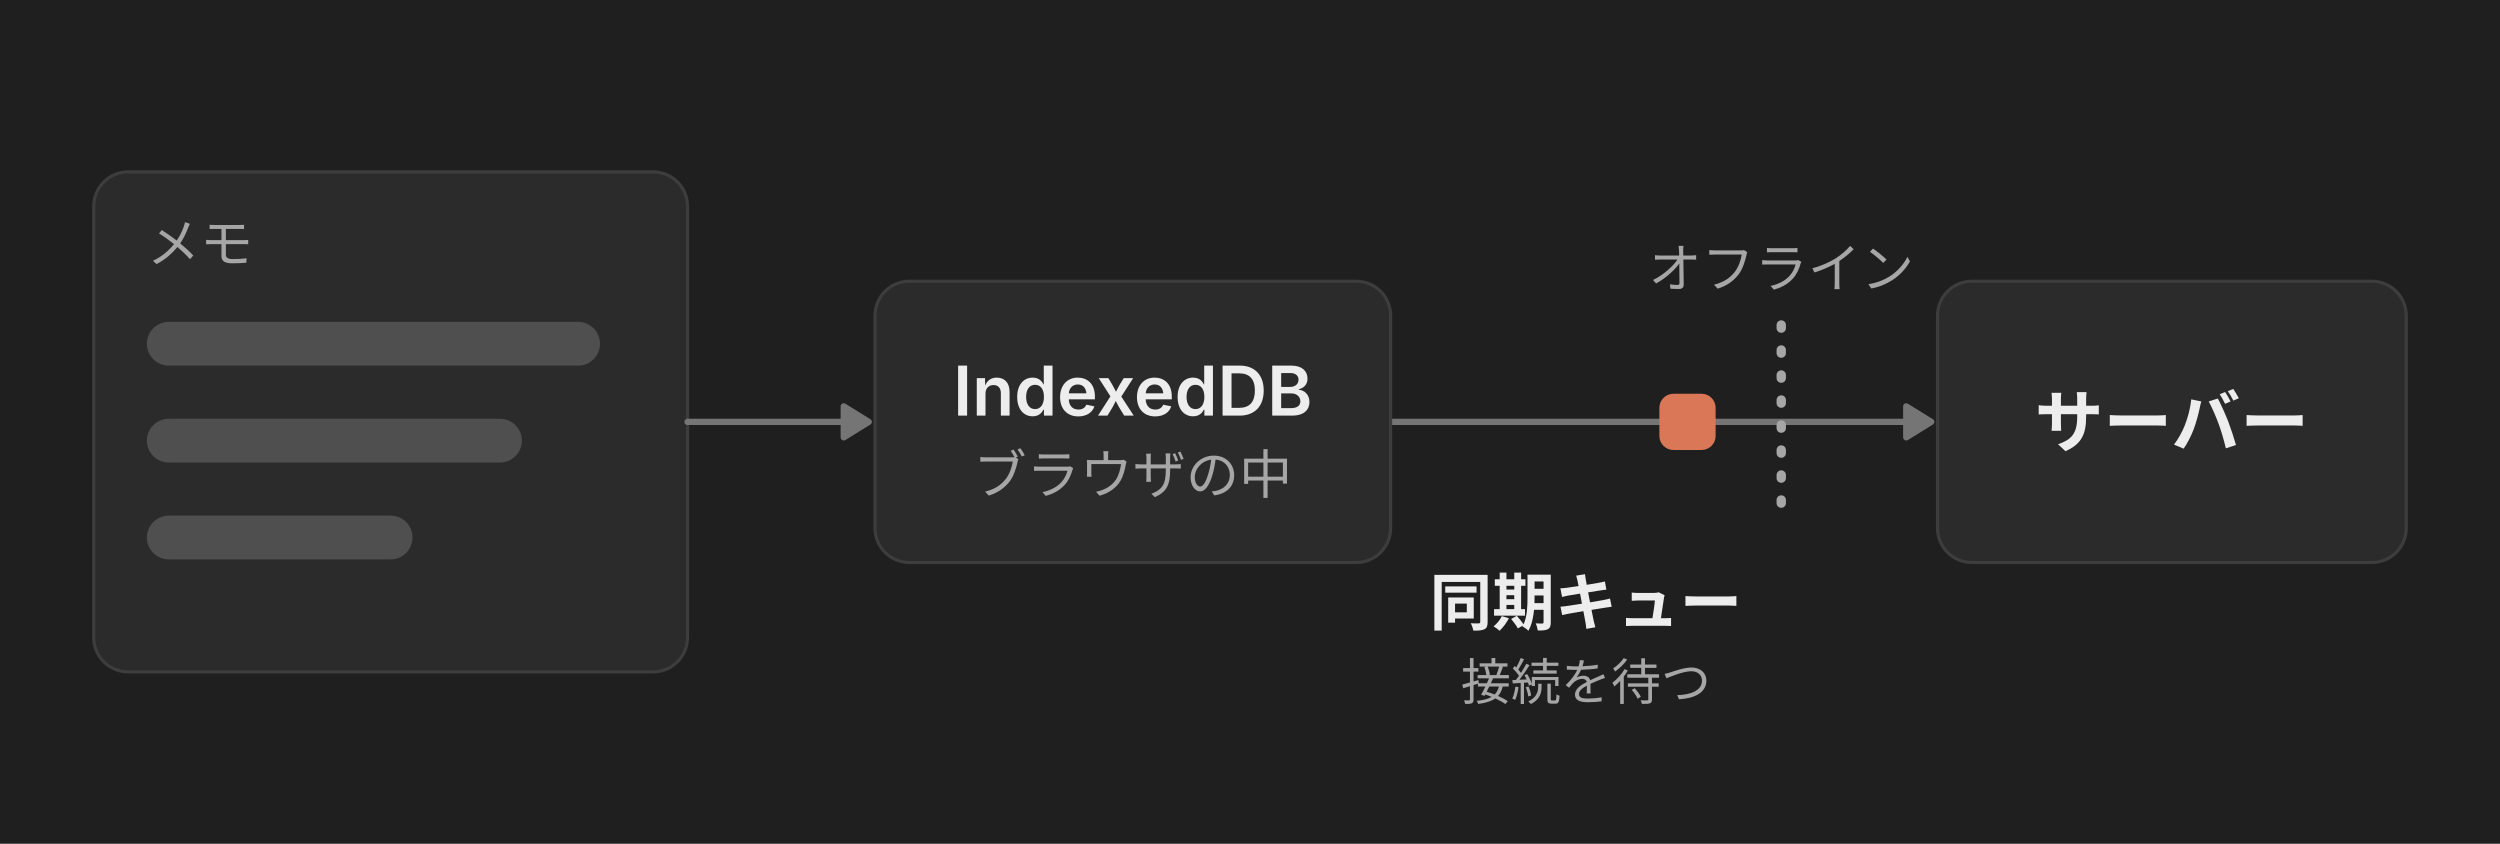
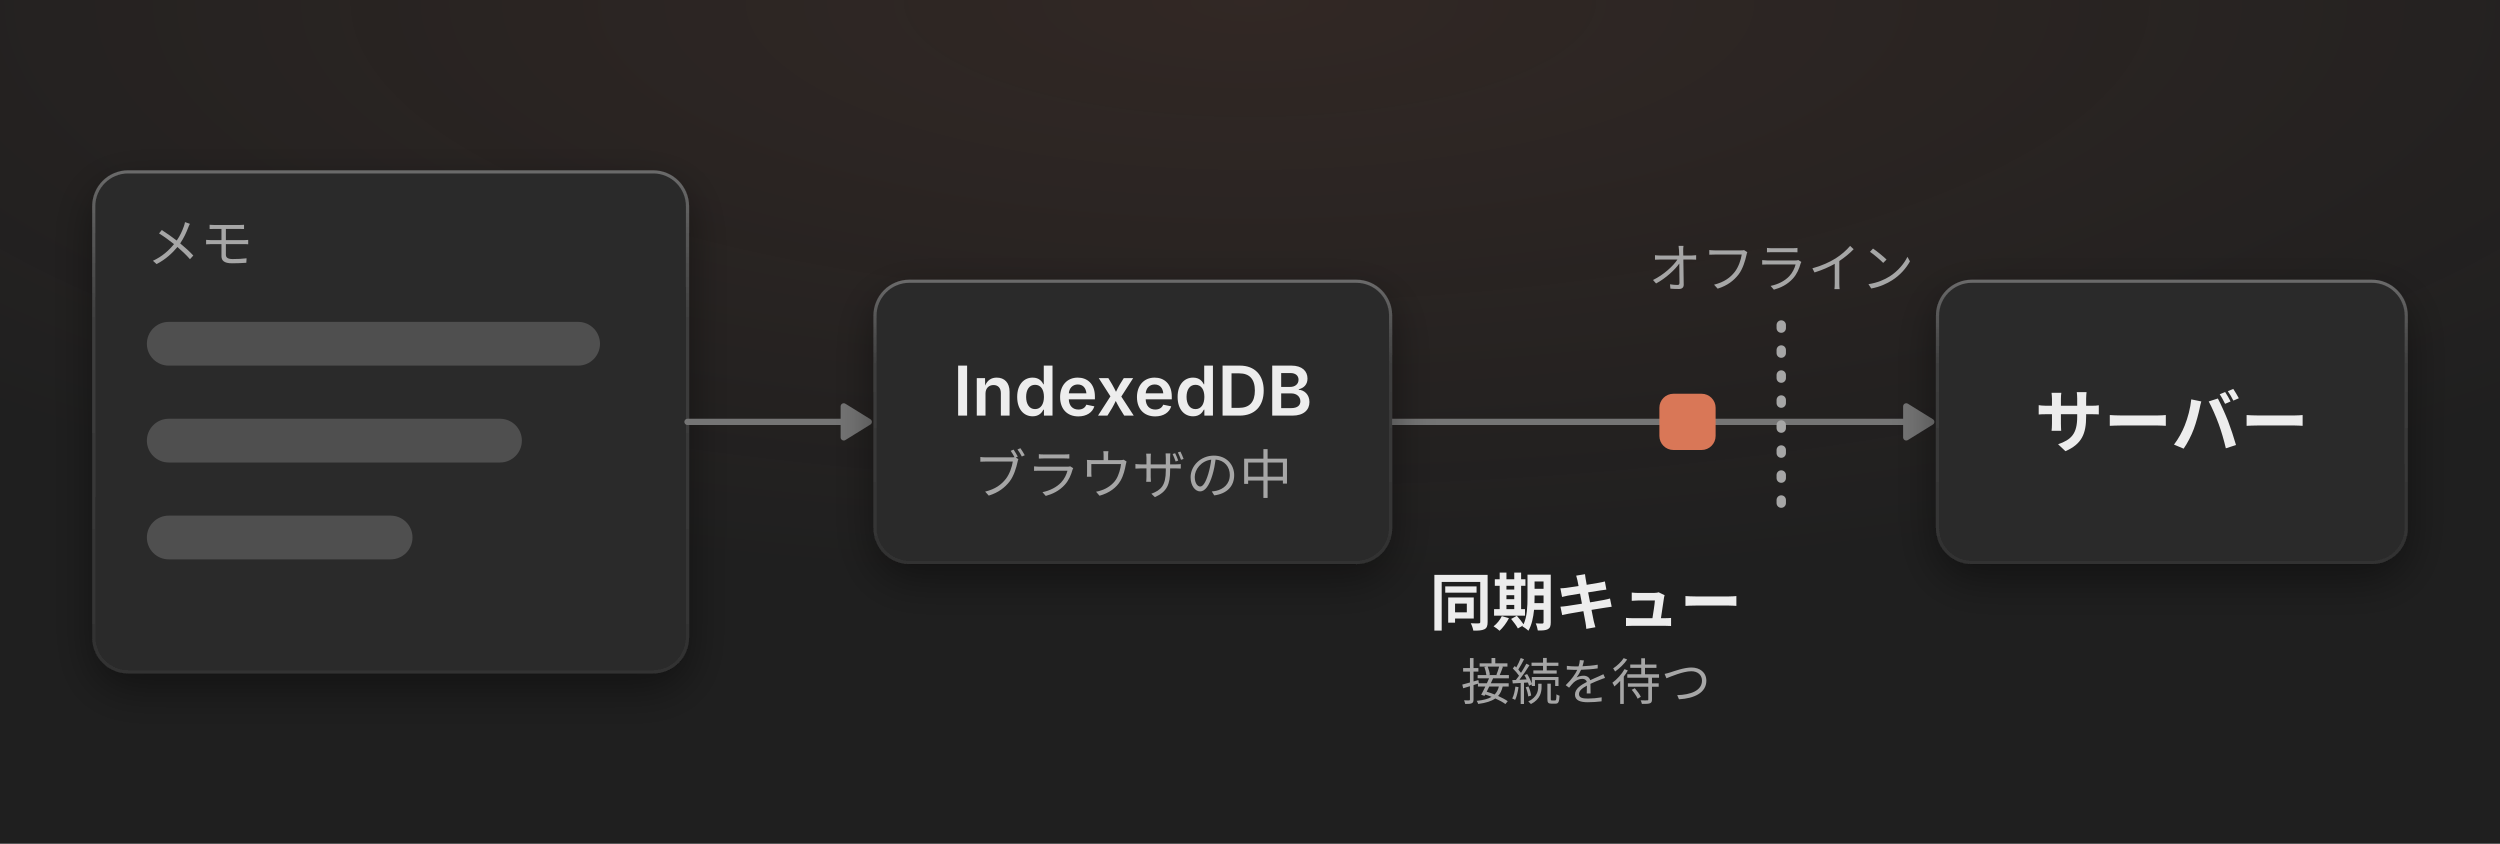
<svg xmlns="http://www.w3.org/2000/svg" viewBox="0 0 1600 540" width="1600" height="540" font-family="Inter, ui-sans-serif, system-ui, -apple-system, 'Segoe UI', 'Hiragino Sans', 'Yu Gothic', Meiryo, sans-serif" data-plays="11.6">
  <rect width="1600" height="540" fill="#1f1f1f" />
+   <defs>
+     <radialGradient id="finish-light" cx="50%" cy="0%" r="70%">
+       <stop offset="0" stop-color="#d97757" stop-opacity="0.1" />
+       <stop offset="1" stop-color="#d97757" stop-opacity="0" />
+     </radialGradient>
+     <filter id="finish-lift" x="-15%" y="-20%" width="130%" height="160%">
+       <feDropShadow dx="0" dy="10" stdDeviation="14" flood-color="#000" flood-opacity="0.42" />
+     </filter>
+     <linearGradient id="finish-rim" x1="0" y1="0" x2="0" y2="1">
+       <stop offset="0" stop-color="#6a6a6a" />
+       <stop offset="0.3" stop-color="#3d3d3d" />
+       <stop offset="1" stop-color="#323232" />
+     </linearGradient>
+     <linearGradient id="finish-warm-rim" x1="0" y1="0" x2="0" y2="1">
+       <stop offset="0" stop-color="#a0664f" />
+       <stop offset="0.3" stop-color="#6b4435" />
+       <stop offset="1" stop-color="#55362a" />
+     </linearGradient>
+   </defs>
+   <rect width="1600" height="540" fill="url(#finish-light)" />
  <g>
-     <rect x="60" y="110" width="380" height="320" rx="22" fill="#2b2b2b" stroke="#3d3d3d" stroke-width="2" />
+     <rect x="60" y="110" width="380" height="320" rx="22" fill="#2b2b2b" stroke="url(#finish-rim)" stroke-width="2" filter="url(#finish-lift)" />
    <text x="94" y="168" font-size="34" fill="#a6a6a6">メモ</text>
    <rect x="94" y="206" width="290" height="28" rx="14" fill="#4f4f4f">
      <animate attributeName="width" dur="13s" repeatCount="indefinite" values="0;0;290;290;0;0" keyTimes="0;0.046;0.123;0.939;0.946;1" />
      <animate attributeName="opacity" dur="13s" repeatCount="indefinite" values="1;1;0;0;1;1" keyTimes="0;0.892;0.931;0.954;0.969;1" calcMode="spline" keySplines="0.4 0 0.2 1;0.4 0 0.2 1;0.4 0 0.2 1;0.4 0 0.2 1;0.4 0 0.2 1" />
    </rect>
    <rect x="94" y="268" width="240" height="28" rx="14" fill="#4f4f4f">
      <animate attributeName="width" dur="13s" repeatCount="indefinite" values="0;0;240;240;0;0" keyTimes="0;0.169;0.246;0.939;0.946;1" />
      <animate attributeName="opacity" dur="13s" repeatCount="indefinite" values="1;1;0;0;1;1" keyTimes="0;0.892;0.931;0.954;0.969;1" calcMode="spline" keySplines="0.4 0 0.2 1;0.4 0 0.2 1;0.4 0 0.2 1;0.4 0 0.2 1;0.4 0 0.2 1" />
    </rect>
    <rect x="94" y="330" width="170" height="28" rx="14" fill="#4f4f4f">
      <animate attributeName="width" dur="13s" repeatCount="indefinite" values="0;0;170;170;0;0" keyTimes="0;0.292;0.369;0.939;0.946;1" />
      <animate attributeName="opacity" dur="13s" repeatCount="indefinite" values="1;1;0;0;1;1" keyTimes="0;0.892;0.931;0.954;0.969;1" calcMode="spline" keySplines="0.4 0 0.2 1;0.4 0 0.2 1;0.4 0 0.2 1;0.4 0 0.2 1;0.4 0 0.2 1" />
    </rect>
  </g>
  <g>
    <path d="M890 270 L1220 270" fill="none" stroke="#757575" stroke-width="4" stroke-linecap="round" stroke-linejoin="round" pathLength="1" />
    <path d="M0 0 L-16 -9.92 L-16 9.92Z" fill="#757575" stroke="#757575" stroke-width="4" stroke-linejoin="round" transform="translate(1236 270) rotate(0)" />
    <path d="M1140 208 L1140 332" fill="none" stroke="#a6a6a6" stroke-width="6" stroke-linecap="round" stroke-linejoin="round" stroke-dasharray="2 14">
      <animate attributeName="opacity" dur="13s" repeatCount="indefinite" values="1;1;0;0;1;1" keyTimes="0;0.538;0.569;0.923;0.962;1" calcMode="spline" keySplines="0.4 0 0.2 1;0.4 0 0.2 1;0.4 0 0.2 1;0.4 0 0.2 1;0.4 0 0.2 1" />
    </path>
    <g>
      <text x="1140" y="184" text-anchor="middle" font-size="34" fill="#a6a6a6">オフライン<animate attributeName="opacity" dur="13s" repeatCount="indefinite" values="1;0" keyTimes="0;0.538" calcMode="discrete" />
      </text>
      <text x="1140" y="184" text-anchor="middle" font-size="34" fill="#d97757" opacity="0">オンライン<animate attributeName="opacity" dur="13s" repeatCount="indefinite" values="0;1;0" keyTimes="0;0.538;0.939" calcMode="discrete" />
      </text>
      <text x="1140" y="184" text-anchor="middle" font-size="34" fill="#a6a6a6" opacity="0">オフライン<animate attributeName="opacity" dur="13s" repeatCount="indefinite" values="0;1" keyTimes="0;0.939" calcMode="discrete" />
      </text>
    </g>
    <text x="1015" y="400" text-anchor="middle" font-size="40" font-weight="600" fill="#ededed">同期キュー</text>
    <text x="1015" y="448" text-anchor="middle" font-size="32" fill="#a6a6a6">接続を待つ</text>
  </g>
  <g>
    <path d="M440 270 L540 270" fill="none" stroke="#757575" stroke-width="4" stroke-linecap="round" stroke-linejoin="round" pathLength="1" />
    <path d="M0 0 L-16 -9.92 L-16 9.92Z" fill="#757575" stroke="#757575" stroke-width="4" stroke-linejoin="round" transform="translate(556 270) rotate(0)" />
-     <rect x="560" y="180" width="330" height="180" rx="22" fill="#2b2b2b" stroke="#3d3d3d" stroke-width="2" />
+     <rect x="560" y="180" width="330" height="180" rx="22" fill="#2b2b2b" stroke="url(#finish-rim)" stroke-width="2" filter="url(#finish-lift)" />
    <rect x="560" y="180" width="330" height="180" rx="22" fill="#d97757" opacity="0">
      <animate attributeName="opacity" dur="13s" repeatCount="indefinite" values="0;0;0.35;0;0;0.35;0;0;0.35;0;0" keyTimes="0;0.162;0.168;0.215;0.284;0.291;0.339;0.408;0.414;0.462;1" />
    </rect>
    <text x="725" y="266" text-anchor="middle" font-size="44" font-weight="600" fill="#ededed">IndexedDB</text>
    <text x="725" y="316" text-anchor="middle" font-size="34" fill="#a6a6a6">ブラウザの中</text>
-     <g opacity="0">
-       <circle cx="0" cy="0" r="22" fill="#f0a184" opacity="0.22" />
-       <circle cx="0" cy="0" r="10" fill="#f0a184" />
-       <animate attributeName="opacity" dur="13s" repeatCount="indefinite" values="0;0;1;1;0;0" keyTimes="0;0.123;0.132;0.158;0.171;1" />
-       <animateMotion path="M440 270 L540 270" dur="13s" repeatCount="indefinite" calcMode="spline" keyPoints="0;0;1;1" keyTimes="0;0.123;0.162;1" keySplines="0 0 1 1;0.4 0 0.2 1;0 0 1 1" />
+     <g>
+       <g opacity="0">
+         <circle cx="0" cy="0" r="4.5" fill="#f0a184" opacity="0.15" />
+         <animate attributeName="opacity" dur="13s" repeatCount="indefinite" values="0;0;1;1;0;0" keyTimes="0;0.135;0.144;0.169;0.182;1" />
+         <animateMotion path="M440 270 L540 270" dur="13s" repeatCount="indefinite" calcMode="spline" keyPoints="0;0;1;1" keyTimes="0;0.135;0.173;1" keySplines="0 0 1 1;0.4 0 0.2 1;0 0 1 1" />
+       </g>
+       <g opacity="0">
+         <circle cx="0" cy="0" r="6.2" fill="#f0a184" opacity="0.3" />
+         <animate attributeName="opacity" dur="13s" repeatCount="indefinite" values="0;0;1;1;0;0" keyTimes="0;0.131;0.14;0.165;0.178;1" />
+         <animateMotion path="M440 270 L540 270" dur="13s" repeatCount="indefinite" calcMode="spline" keyPoints="0;0;1;1" keyTimes="0;0.131;0.169;1" keySplines="0 0 1 1;0.4 0 0.2 1;0 0 1 1" />
+       </g>
+       <g opacity="0">
+         <circle cx="0" cy="0" r="8" fill="#f0a184" opacity="0.5" />
+         <animate attributeName="opacity" dur="13s" repeatCount="indefinite" values="0;0;1;1;0;0" keyTimes="0;0.127;0.136;0.162;0.175;1" />
+         <animateMotion path="M440 270 L540 270" dur="13s" repeatCount="indefinite" calcMode="spline" keyPoints="0;0;1;1" keyTimes="0;0.127;0.165;1" keySplines="0 0 1 1;0.4 0 0.2 1;0 0 1 1" />
+       </g>
+       <g opacity="0">
+         <circle cx="0" cy="0" r="22" fill="#f0a184" opacity="0.22" />
+         <circle cx="0" cy="0" r="10" fill="#f0a184" />
+         <animate attributeName="opacity" dur="13s" repeatCount="indefinite" values="0;0;1;1;0;0" keyTimes="0;0.123;0.132;0.158;0.171;1" />
+         <animateMotion path="M440 270 L540 270" dur="13s" repeatCount="indefinite" calcMode="spline" keyPoints="0;0;1;1" keyTimes="0;0.123;0.162;1" keySplines="0 0 1 1;0.4 0 0.2 1;0 0 1 1" />
+       </g>
    </g>
-     <g opacity="0">
-       <circle cx="0" cy="0" r="22" fill="#f0a184" opacity="0.22" />
-       <circle cx="0" cy="0" r="10" fill="#f0a184" />
-       <animate attributeName="opacity" dur="13s" repeatCount="indefinite" values="0;0;1;1;0;0" keyTimes="0;0.246;0.255;0.281;0.294;1" />
-       <animateMotion path="M440 270 L540 270" dur="13s" repeatCount="indefinite" calcMode="spline" keyPoints="0;0;1;1" keyTimes="0;0.246;0.285;1" keySplines="0 0 1 1;0.4 0 0.2 1;0 0 1 1" />
+     <g>
+       <g opacity="0">
+         <circle cx="0" cy="0" r="4.5" fill="#f0a184" opacity="0.15" />
+         <animate attributeName="opacity" dur="13s" repeatCount="indefinite" values="0;0;1;1;0;0" keyTimes="0;0.258;0.267;0.292;0.305;1" />
+         <animateMotion path="M440 270 L540 270" dur="13s" repeatCount="indefinite" calcMode="spline" keyPoints="0;0;1;1" keyTimes="0;0.258;0.296;1" keySplines="0 0 1 1;0.4 0 0.2 1;0 0 1 1" />
+       </g>
+       <g opacity="0">
+         <circle cx="0" cy="0" r="6.2" fill="#f0a184" opacity="0.3" />
+         <animate attributeName="opacity" dur="13s" repeatCount="indefinite" values="0;0;1;1;0;0" keyTimes="0;0.254;0.263;0.288;0.301;1" />
+         <animateMotion path="M440 270 L540 270" dur="13s" repeatCount="indefinite" calcMode="spline" keyPoints="0;0;1;1" keyTimes="0;0.254;0.292;1" keySplines="0 0 1 1;0.4 0 0.2 1;0 0 1 1" />
+       </g>
+       <g opacity="0">
+         <circle cx="0" cy="0" r="8" fill="#f0a184" opacity="0.5" />
+         <animate attributeName="opacity" dur="13s" repeatCount="indefinite" values="0;0;1;1;0;0" keyTimes="0;0.25;0.259;0.285;0.298;1" />
+         <animateMotion path="M440 270 L540 270" dur="13s" repeatCount="indefinite" calcMode="spline" keyPoints="0;0;1;1" keyTimes="0;0.25;0.288;1" keySplines="0 0 1 1;0.4 0 0.2 1;0 0 1 1" />
+       </g>
+       <g opacity="0">
+         <circle cx="0" cy="0" r="22" fill="#f0a184" opacity="0.22" />
+         <circle cx="0" cy="0" r="10" fill="#f0a184" />
+         <animate attributeName="opacity" dur="13s" repeatCount="indefinite" values="0;0;1;1;0;0" keyTimes="0;0.246;0.255;0.281;0.294;1" />
+         <animateMotion path="M440 270 L540 270" dur="13s" repeatCount="indefinite" calcMode="spline" keyPoints="0;0;1;1" keyTimes="0;0.246;0.285;1" keySplines="0 0 1 1;0.4 0 0.2 1;0 0 1 1" />
+       </g>
    </g>
-     <g opacity="0">
-       <circle cx="0" cy="0" r="22" fill="#f0a184" opacity="0.22" />
-       <circle cx="0" cy="0" r="10" fill="#f0a184" />
-       <animate attributeName="opacity" dur="13s" repeatCount="indefinite" values="0;0;1;1;0;0" keyTimes="0;0.369;0.379;0.404;0.417;1" />
-       <animateMotion path="M440 270 L540 270" dur="13s" repeatCount="indefinite" calcMode="spline" keyPoints="0;0;1;1" keyTimes="0;0.369;0.408;1" keySplines="0 0 1 1;0.4 0 0.2 1;0 0 1 1" />
+     <g>
+       <g opacity="0">
+         <circle cx="0" cy="0" r="4.5" fill="#f0a184" opacity="0.15" />
+         <animate attributeName="opacity" dur="13s" repeatCount="indefinite" values="0;0;1;1;0;0" keyTimes="0;0.381;0.39;0.415;0.428;1" />
+         <animateMotion path="M440 270 L540 270" dur="13s" repeatCount="indefinite" calcMode="spline" keyPoints="0;0;1;1" keyTimes="0;0.381;0.419;1" keySplines="0 0 1 1;0.4 0 0.2 1;0 0 1 1" />
+       </g>
+       <g opacity="0">
+         <circle cx="0" cy="0" r="6.2" fill="#f0a184" opacity="0.3" />
+         <animate attributeName="opacity" dur="13s" repeatCount="indefinite" values="0;0;1;1;0;0" keyTimes="0;0.377;0.386;0.411;0.425;1" />
+         <animateMotion path="M440 270 L540 270" dur="13s" repeatCount="indefinite" calcMode="spline" keyPoints="0;0;1;1" keyTimes="0;0.377;0.415;1" keySplines="0 0 1 1;0.4 0 0.2 1;0 0 1 1" />
+       </g>
+       <g opacity="0">
+         <circle cx="0" cy="0" r="8" fill="#f0a184" opacity="0.5" />
+         <animate attributeName="opacity" dur="13s" repeatCount="indefinite" values="0;0;1;1;0;0" keyTimes="0;0.373;0.382;0.408;0.421;1" />
+         <animateMotion path="M440 270 L540 270" dur="13s" repeatCount="indefinite" calcMode="spline" keyPoints="0;0;1;1" keyTimes="0;0.373;0.411;1" keySplines="0 0 1 1;0.4 0 0.2 1;0 0 1 1" />
+       </g>
+       <g opacity="0">
+         <circle cx="0" cy="0" r="22" fill="#f0a184" opacity="0.22" />
+         <circle cx="0" cy="0" r="10" fill="#f0a184" />
+         <animate attributeName="opacity" dur="13s" repeatCount="indefinite" values="0;0;1;1;0;0" keyTimes="0;0.369;0.379;0.404;0.417;1" />
+         <animateMotion path="M440 270 L540 270" dur="13s" repeatCount="indefinite" calcMode="spline" keyPoints="0;0;1;1" keyTimes="0;0.369;0.408;1" keySplines="0 0 1 1;0.4 0 0.2 1;0 0 1 1" />
+       </g>
    </g>
  </g>
  <g>
-     <rect x="1240" y="180" width="300" height="180" rx="22" fill="#2b2b2b" stroke="#3d3d3d" stroke-width="2" />
+     <rect x="1240" y="180" width="300" height="180" rx="22" fill="#2b2b2b" stroke="url(#finish-rim)" stroke-width="2" filter="url(#finish-lift)" />
    <rect x="1240" y="180" width="300" height="180" rx="22" fill="#d97757" opacity="0">
      <animate attributeName="opacity" dur="13s" repeatCount="indefinite" values="0;0;0.35;0;0;0.35;0;0;0.35;0;0" keyTimes="0;0.623;0.629;0.677;0.684;0.691;0.739;0.746;0.752;0.8;1" />
    </rect>
    <text x="1390" y="286" text-anchor="middle" font-size="44" font-weight="600" fill="#ededed">サーバー</text>
  </g>
  <g transform="translate(1080 270)">
    <rect x="-18" y="-18" width="36" height="36" rx="9" fill="#d97757" />
    <animateTransform attributeName="transform" type="translate" dur="13s" repeatCount="indefinite" values="914 270;914 270;1080 270;1080 270;1280 270;1280 270" keyTimes="0;0.162;0.208;0.561;0.623;1" calcMode="spline" keySplines="0.4 0 0.2 1;0.4 0 0.2 1;0.4 0 0.2 1;0.4 0 0.2 1;0.4 0 0.2 1" />
    <animate attributeName="opacity" dur="13s" repeatCount="indefinite" values="0;0;1;1;0;0" keyTimes="0;0.162;0.173;0.612;0.623;1" />
  </g>
  <g transform="translate(1080 270)" opacity="0">
    <rect x="-18" y="-18" width="36" height="36" rx="9" fill="#d97757" />
    <animateTransform attributeName="transform" type="translate" dur="13s" repeatCount="indefinite" values="914 270;914 270;1030 270;1030 270;1080 270;1080 270;1280 270;1280 270" keyTimes="0;0.285;0.331;0.561;0.592;0.623;0.685;1" calcMode="spline" keySplines="0.4 0 0.2 1;0.4 0 0.2 1;0.4 0 0.2 1;0.4 0 0.2 1;0.4 0 0.2 1;0.4 0 0.2 1;0.4 0 0.2 1" />
    <animate attributeName="opacity" dur="13s" repeatCount="indefinite" values="0;0;1;1;0;0" keyTimes="0;0.284;0.296;0.673;0.685;1" />
  </g>
  <g transform="translate(1080 270)" opacity="0">
    <rect x="-18" y="-18" width="36" height="36" rx="9" fill="#d97757" />
    <animateTransform attributeName="transform" type="translate" dur="13s" repeatCount="indefinite" values="914 270;914 270;980 270;980 270;1030 270;1030 270;1080 270;1080 270;1280 270;1280 270" keyTimes="0;0.408;0.454;0.561;0.592;0.623;0.654;0.685;0.746;1" calcMode="spline" keySplines="0.4 0 0.2 1;0.4 0 0.2 1;0.4 0 0.2 1;0.4 0 0.2 1;0.4 0 0.2 1;0.4 0 0.2 1;0.4 0 0.2 1;0.4 0 0.2 1;0.4 0 0.2 1" />
    <animate attributeName="opacity" dur="13s" repeatCount="indefinite" values="0;0;1;1;0;0" keyTimes="0;0.408;0.419;0.735;0.746;1" />
  </g>
</svg>
